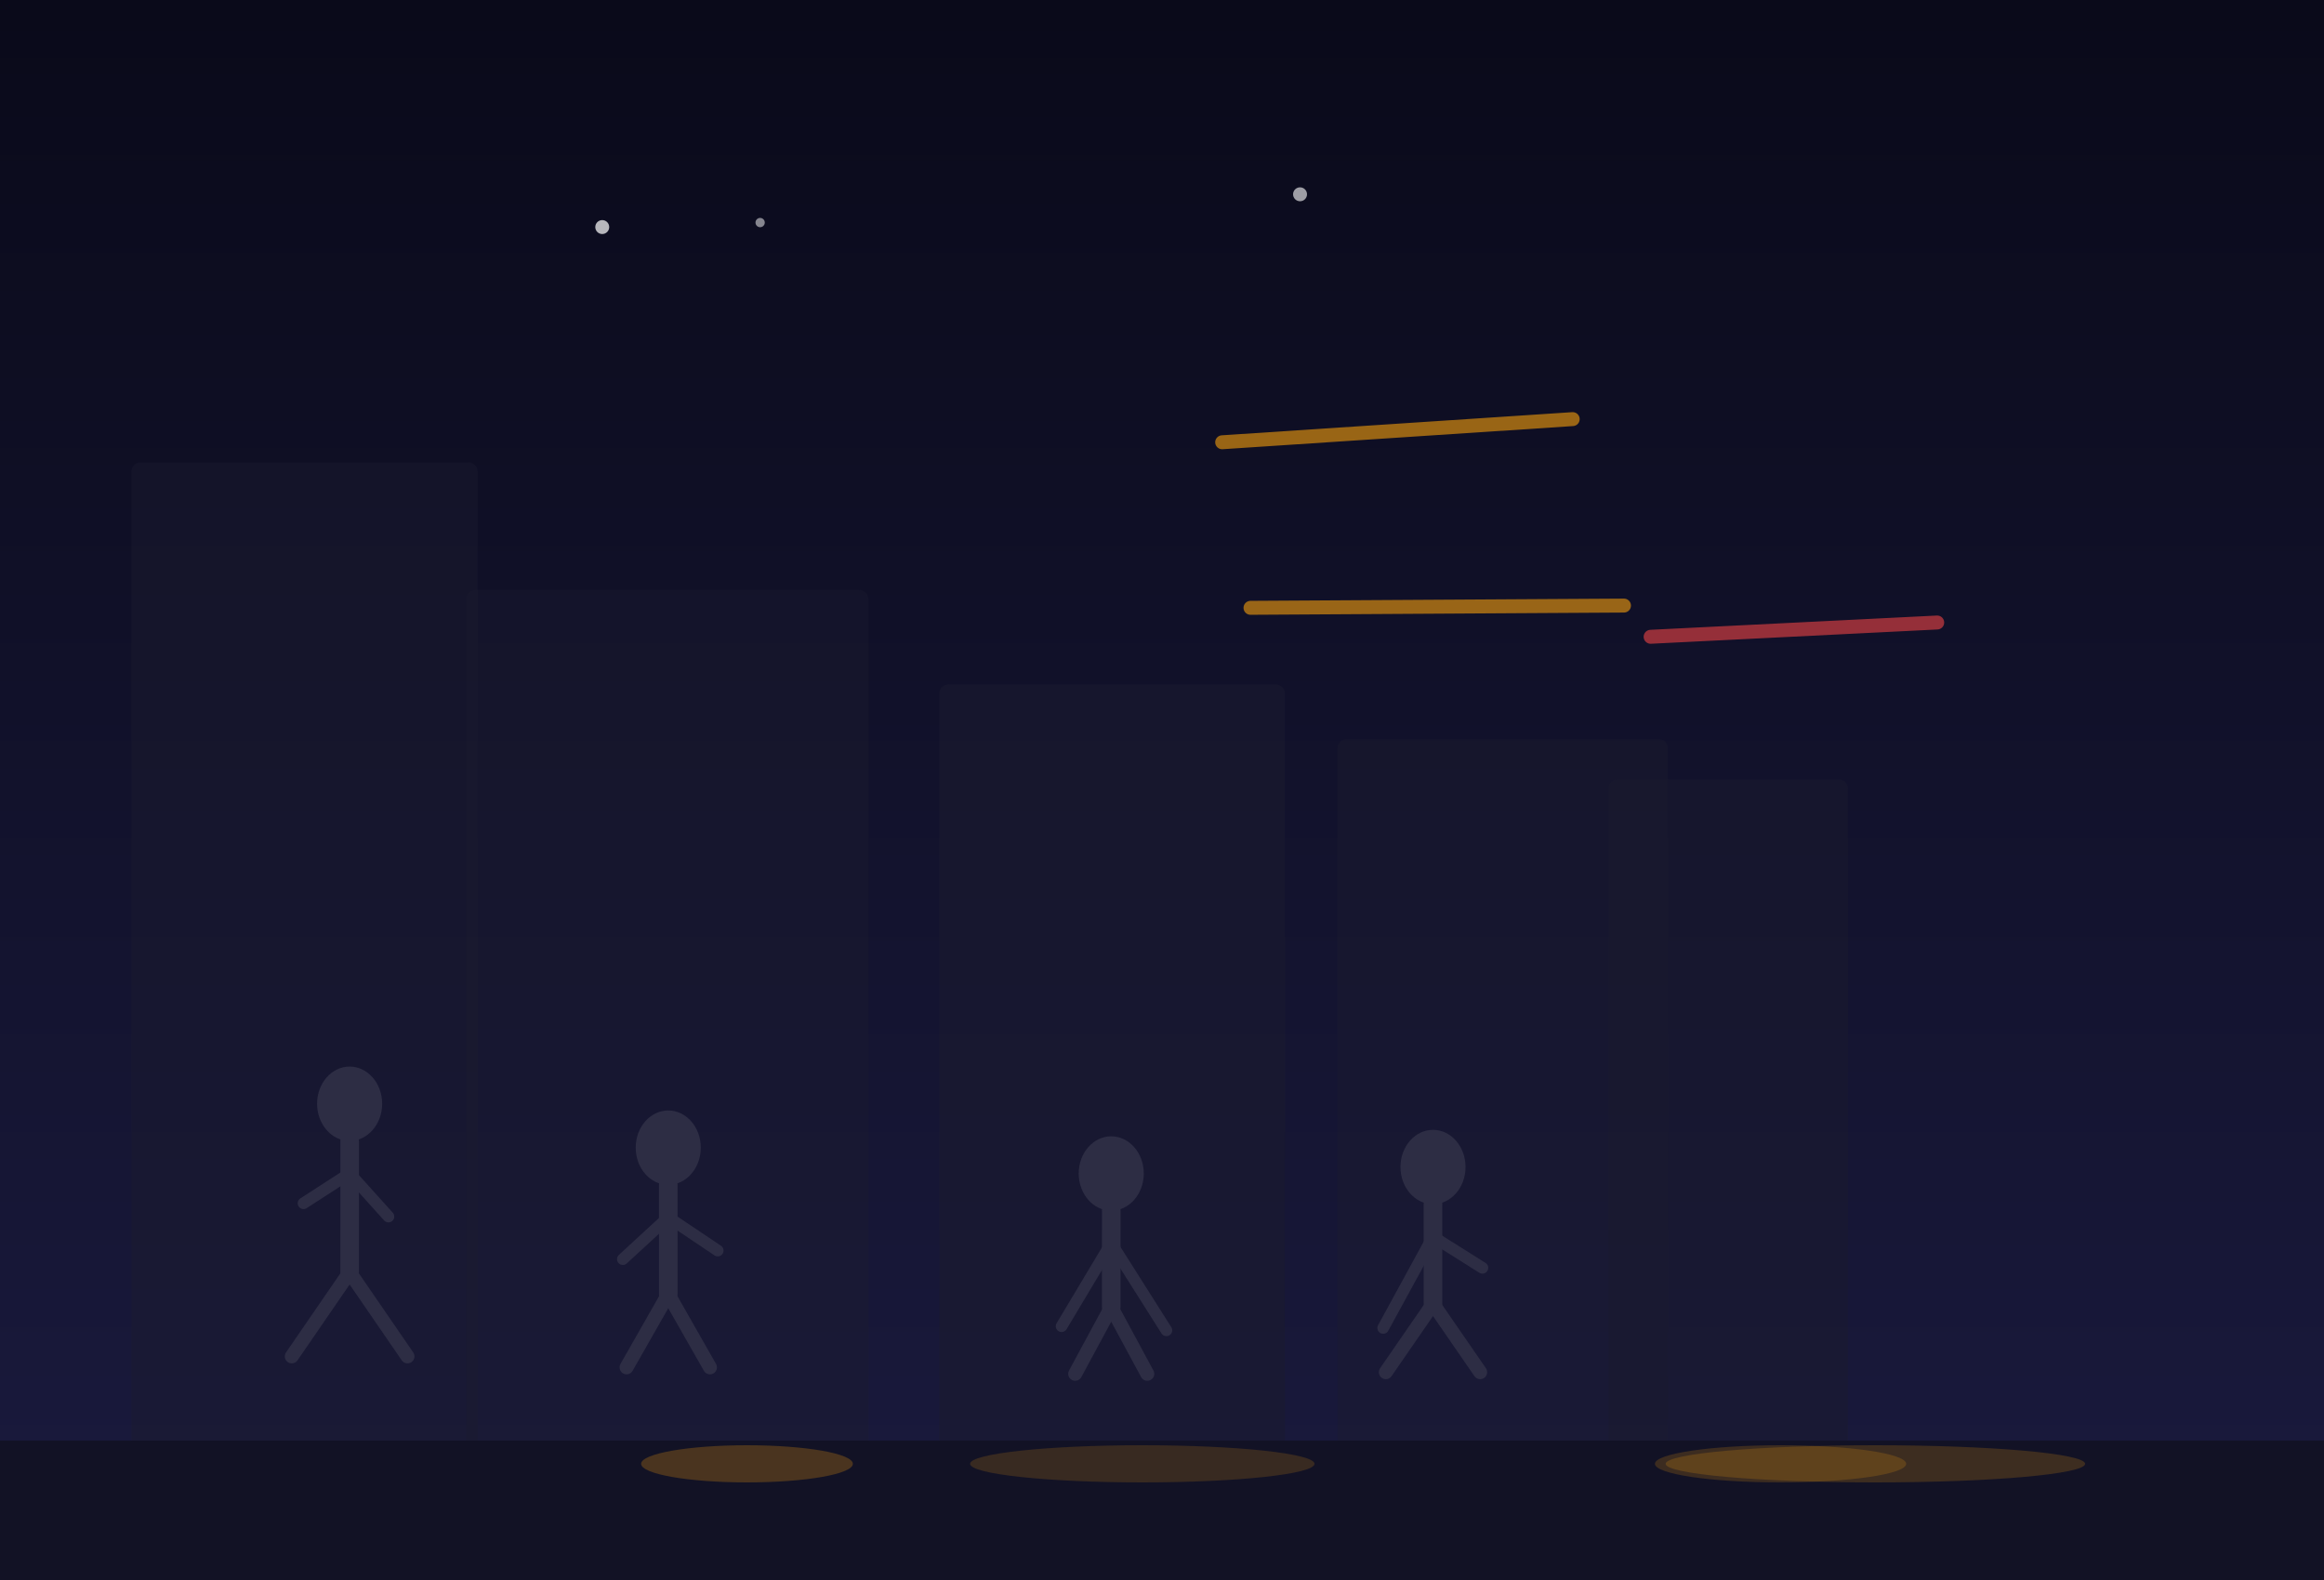
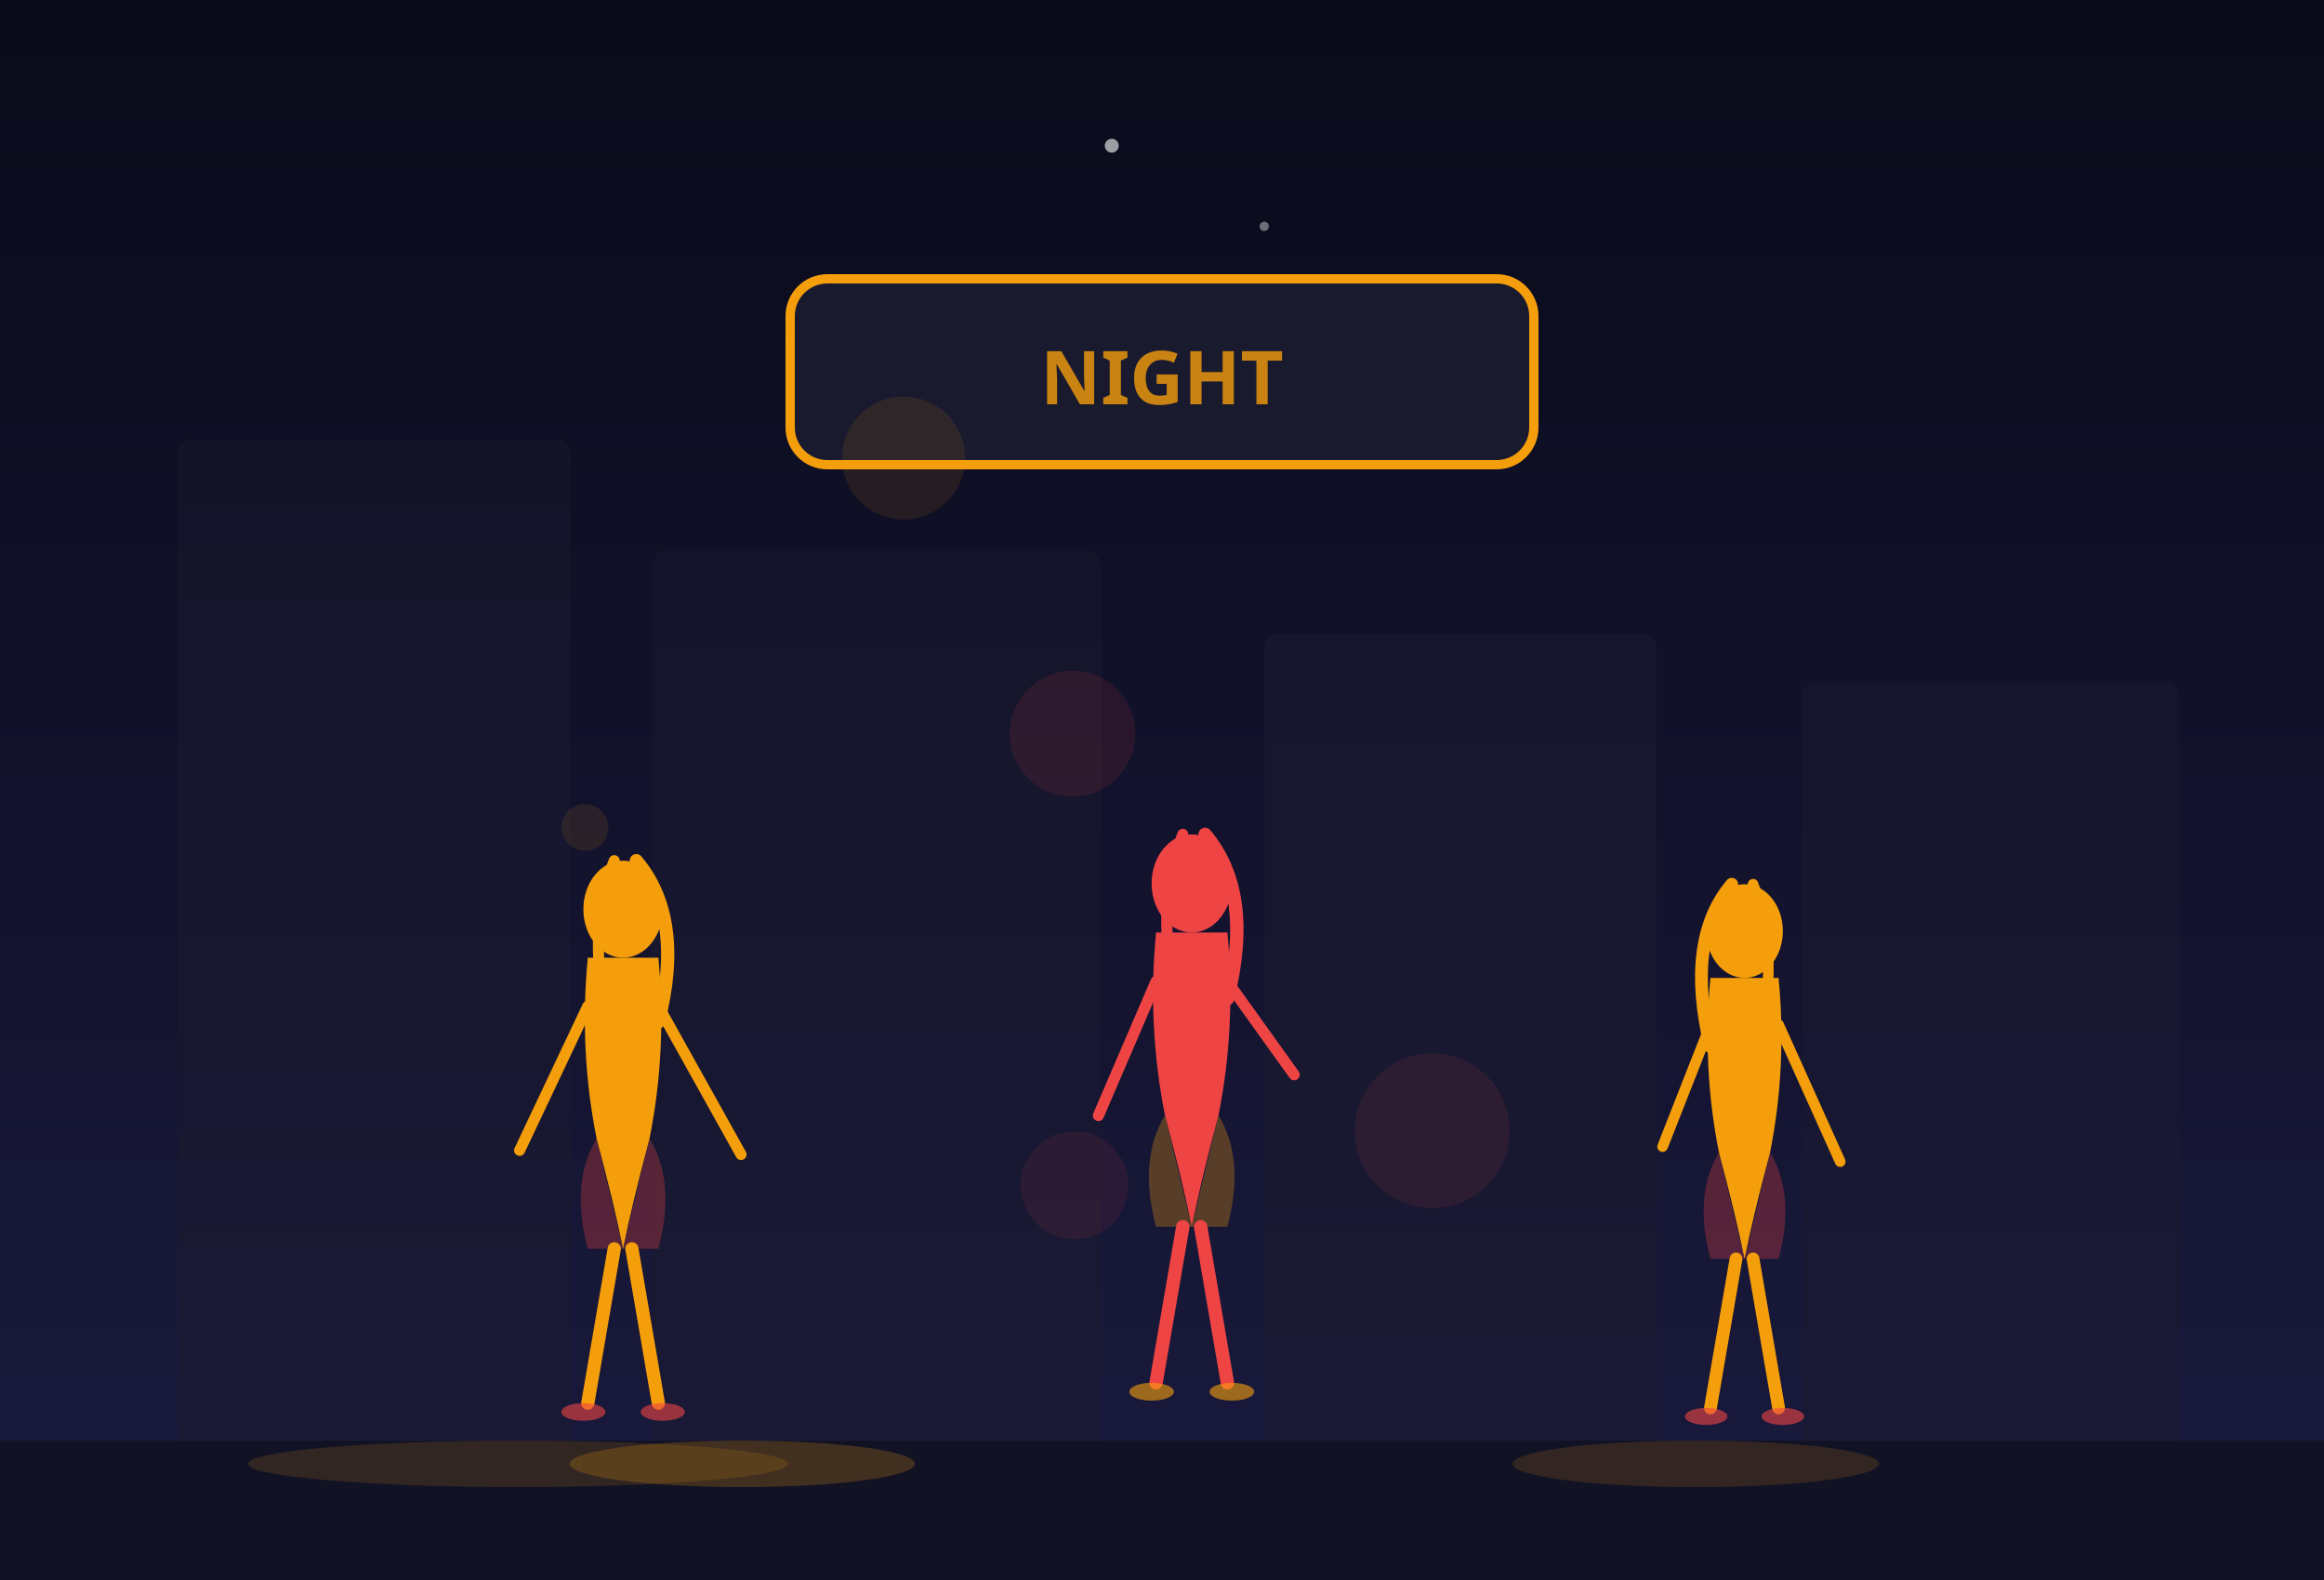
<svg xmlns="http://www.w3.org/2000/svg" viewBox="0 0 500 340" width="500" height="340">
  <defs>
    <linearGradient id="sky1" x1="0%" y1="0%" x2="0%" y2="100%">
      <stop offset="0%" style="stop-color:#0a0a1a" />
      <stop offset="100%" style="stop-color:#1a1a3e" />
    </linearGradient>
  </defs>
  <rect width="500" height="340" fill="url(#sky1)" />
-   <rect x="28.286" y="99.488" width="74.474" height="220.512" fill="#1a1a2e" opacity="0.457" rx="2" />
-   <rect x="100.301" y="126.942" width="86.526" height="193.058" fill="#1a1a2e" opacity="0.409" rx="2" />
-   <rect x="202.084" y="147.272" width="74.372" height="172.728" fill="#1a1a2e" opacity="0.582" rx="2" />
-   <rect x="287.746" y="159.025" width="71.106" height="160.975" fill="#1a1a2e" opacity="0.41" rx="2" />
-   <rect x="346.078" y="167.71" width="51.488" height="152.29" fill="#1a1a2e" opacity="0.507" rx="2" />
+   <rect x="38.286" y="94.552" width="84.474" height="225.448" fill="#1a1a2e" opacity="0.457" rx="3" />
+   <rect x="140.301" y="118.574" width="96.526" height="201.426" fill="#1a1a2e" opacity="0.409" rx="3" />
+   <rect x="272.084" y="136.363" width="84.372" height="183.637" fill="#1a1a2e" opacity="0.582" rx="3" />
+   <rect x="387.746" y="146.647" width="81.106" height="173.353" fill="#1a1a2e" opacity="0.41" rx="3" />
+   <rect x="170" y="60" width="160" height="40" rx="8" fill="#1a1a2e" stroke="#f59e0b" stroke-width="2" />
+   <text x="250" y="87" text-anchor="middle" font-family="sans-serif" font-size="16" font-weight="700" fill="#f59e0b" opacity="0.8">NIGHT</text>
+   <circle cx="308.131" cy="243.333" r="16.652" fill="#ef4444" opacity="0.099" />
+   <circle cx="231.186" cy="255.088" r="11.58" fill="#ef4444" opacity="0.092" />
+   <circle cx="125.857" cy="178.06" r="5.025" fill="#f59e0b" opacity="0.103" />
+   <circle cx="194.394" cy="98.565" r="13.214" fill="#f59e0b" opacity="0.1" />
+   <circle cx="230.749" cy="157.882" r="13.526" fill="#ef4444" opacity="0.11" />
  <rect x="0" y="310" width="500" height="30" fill="#121225" />
-   <ellipse cx="245.765" cy="315" rx="37.053" ry="4" fill="#f59e0b" opacity="0.17" />
-   <ellipse cx="383.082" cy="315" rx="27.031" ry="4" fill="#f59e0b" opacity="0.185" />
-   <ellipse cx="403.483" cy="315" rx="45.131" ry="4" fill="#f59e0b" opacity="0.191" />
-   <ellipse cx="160.713" cy="315" rx="22.778" ry="4" fill="#f59e0b" opacity="0.245" />
-   <line x1="262.944" y1="95.171" x2="338.362" y2="90.188" stroke="#f59e0b" stroke-width="3" opacity="0.6" stroke-linecap="round" />
-   <line x1="355.125" y1="137.03" x2="416.784" y2="133.958" stroke="#ef4444" stroke-width="3" opacity="0.6" stroke-linecap="round" />
-   <line x1="269.041" y1="130.796" x2="349.394" y2="130.315" stroke="#f59e0b" stroke-width="3" opacity="0.6" stroke-linecap="round" />
-   <g transform="translate(75.22031,237.5141)">
-     <ellipse cx="0" cy="0" rx="7" ry="8" fill="#2d2d44" />
-     <line x1="0" y1="8" x2="0" y2="36.243" stroke="#2d2d44" stroke-width="4" stroke-linecap="round" />
-     <line x1="0" y1="36.243" x2="-12.446" y2="54.364" stroke="#2d2d44" stroke-width="3" stroke-linecap="round" />
-     <line x1="0" y1="36.243" x2="12.446" y2="54.364" stroke="#2d2d44" stroke-width="3" stroke-linecap="round" />
-     <line x1="0" y1="15" x2="-9.919" y2="21.418" stroke="#2d2d44" stroke-width="2.5" stroke-linecap="round" />
-     <line x1="0" y1="15" x2="8.353" y2="24.281" stroke="#2d2d44" stroke-width="2.5" stroke-linecap="round" />
+   <ellipse cx="159.688" cy="315" rx="37.163" ry="5" fill="#f59e0b" opacity="0.208" />
+   <ellipse cx="364.814" cy="315" rx="39.401" ry="5" fill="#f59e0b" opacity="0.148" />
+   <ellipse cx="111.48" cy="315" rx="58.109" ry="5" fill="#f59e0b" opacity="0.14" />
+   <g transform="translate(134.0523,245) scale(0.949022)">
+     <ellipse cx="0" cy="-52" rx="9" ry="11" fill="#f59e0b" />
+     <path d="M3,-63 Q14,-50 8,-26.442" stroke="#f59e0b" stroke-width="3" fill="none" stroke-linecap="round" />
+     <path d="M-2,-63 Q-8,-48 -4,-29.442" stroke="#f59e0b" stroke-width="2.5" fill="none" stroke-linecap="round" />
+     <path d="M-8,-41 Q-10,-20 -6,0 Q-2,15 0,25 Q2,15 6,0 Q10,-20 8,-41 Z" fill="#f59e0b" />
+     <path d="M-6,0 Q-12,10 -8,25 L0,25 Z" fill="#ef4444" opacity="0.3" />
+     <path d="M6,0 Q12,10 8,25 L0,25 Z" fill="#ef4444" opacity="0.3" />
+     <line x1="-2" y1="25" x2="-8" y2="60" stroke="#f59e0b" stroke-width="3" stroke-linecap="round" />
+     <line x1="2" y1="25" x2="8" y2="60" stroke="#f59e0b" stroke-width="3" stroke-linecap="round" />
+     <ellipse cx="-9" cy="62" rx="5" ry="2" fill="#ef4444" opacity="0.6" />
+     <ellipse cx="9" cy="62" rx="5" ry="2" fill="#ef4444" opacity="0.6" />
+     <line x1="-8" y1="-30" x2="-23.456" y2="2.684" stroke="#f59e0b" stroke-width="2.5" stroke-linecap="round" />
+     <line x1="8" y1="-30" x2="26.743" y2="3.616" stroke="#f59e0b" stroke-width="2.5" stroke-linecap="round" />
  </g>
-   <g transform="translate(143.7719,246.962)">
-     <ellipse cx="0" cy="0" rx="7" ry="8" fill="#2d2d44" />
-     <line x1="0" y1="8" x2="0" y2="31.519" stroke="#2d2d44" stroke-width="4" stroke-linecap="round" />
-     <line x1="0" y1="31.519" x2="-8.972" y2="47.278" stroke="#2d2d44" stroke-width="3" stroke-linecap="round" />
-     <line x1="0" y1="31.519" x2="8.972" y2="47.278" stroke="#2d2d44" stroke-width="3" stroke-linecap="round" />
-     <line x1="0" y1="15" x2="-9.768" y2="23.995" stroke="#2d2d44" stroke-width="2.5" stroke-linecap="round" />
-     <line x1="0" y1="15" x2="10.647" y2="22.147" stroke="#2d2d44" stroke-width="2.5" stroke-linecap="round" />
+   <g transform="translate(256.3965,240) scale(0.9594545)">
+     <ellipse cx="0" cy="-52" rx="9" ry="11" fill="#ef4444" />
+     <path d="M3,-63 Q14,-50 8,-26.118" stroke="#ef4444" stroke-width="3" fill="none" stroke-linecap="round" />
+     <path d="M-2,-63 Q-8,-48 -4,-29.118" stroke="#ef4444" stroke-width="2.5" fill="none" stroke-linecap="round" />
+     <path d="M-8,-41 Q-10,-20 -6,0 Q-2,15 0,25 Q2,15 6,0 Q10,-20 8,-41 Z" fill="#ef4444" />
+     <path d="M-6,0 Q-12,10 -8,25 L0,25 Z" fill="#f59e0b" opacity="0.3" />
+     <path d="M6,0 Q12,10 8,25 L0,25 Z" fill="#f59e0b" opacity="0.3" />
+     <line x1="-2" y1="25" x2="-8" y2="60" stroke="#ef4444" stroke-width="3" stroke-linecap="round" />
+     <line x1="2" y1="25" x2="8" y2="60" stroke="#ef4444" stroke-width="3" stroke-linecap="round" />
+     <ellipse cx="-9" cy="62" rx="5" ry="2" fill="#f59e0b" opacity="0.6" />
+     <ellipse cx="9" cy="62" rx="5" ry="2" fill="#f59e0b" opacity="0.6" />
+     <line x1="-8" y1="-30" x2="-20.924" y2="0.047" stroke="#ef4444" stroke-width="2.5" stroke-linecap="round" />
+     <line x1="8" y1="-30" x2="22.965" y2="-9.105" stroke="#ef4444" stroke-width="2.5" stroke-linecap="round" />
  </g>
-   <g transform="translate(239.0783,252.5239)">
-     <ellipse cx="0" cy="0" rx="7" ry="8" fill="#2d2d44" />
-     <line x1="0" y1="8" x2="0" y2="28.738" stroke="#2d2d44" stroke-width="4" stroke-linecap="round" />
-     <line x1="0" y1="28.738" x2="-7.757" y2="43.107" stroke="#2d2d44" stroke-width="3" stroke-linecap="round" />
-     <line x1="0" y1="28.738" x2="7.757" y2="43.107" stroke="#2d2d44" stroke-width="3" stroke-linecap="round" />
-     <line x1="0" y1="15" x2="-10.682" y2="32.862" stroke="#2d2d44" stroke-width="2.5" stroke-linecap="round" />
-     <line x1="0" y1="15" x2="11.872" y2="33.75" stroke="#2d2d44" stroke-width="2.5" stroke-linecap="round" />
+   <g transform="translate(375.3268,248) scale(0.9161819)">
+     <ellipse cx="0" cy="-52" rx="9" ry="11" fill="#f59e0b" />
+     <path d="M-3,-63 Q-14,-50 -8,-24.853" stroke="#f59e0b" stroke-width="3" fill="none" stroke-linecap="round" />
+     <path d="M2,-63 Q8,-48 4,-27.853" stroke="#f59e0b" stroke-width="2.5" fill="none" stroke-linecap="round" />
+     <path d="M-8,-41 Q-10,-20 -6,0 Q-2,15 0,25 Q2,15 6,0 Q10,-20 8,-41 Z" fill="#f59e0b" />
+     <path d="M-6,0 Q-12,10 -8,25 L0,25 Z" fill="#ef4444" opacity="0.3" />
+     <path d="M6,0 Q12,10 8,25 L0,25 Z" fill="#ef4444" opacity="0.3" />
+     <line x1="-2" y1="25" x2="-8" y2="60" stroke="#f59e0b" stroke-width="3" stroke-linecap="round" />
+     <line x1="2" y1="25" x2="8" y2="60" stroke="#f59e0b" stroke-width="3" stroke-linecap="round" />
+     <ellipse cx="-9" cy="62" rx="5" ry="2" fill="#ef4444" opacity="0.6" />
+     <ellipse cx="9" cy="62" rx="5" ry="2" fill="#ef4444" opacity="0.6" />
+     <line x1="-8" y1="-30" x2="-19.238" y2="-1.383" stroke="#f59e0b" stroke-width="2.5" stroke-linecap="round" />
+     <line x1="8" y1="-30" x2="22.47" y2="2.15" stroke="#f59e0b" stroke-width="2.5" stroke-linecap="round" />
  </g>
-   <g transform="translate(308.3048,251.1288)">
-     <ellipse cx="0" cy="0" rx="7" ry="8" fill="#2d2d44" />
-     <line x1="0" y1="8" x2="0" y2="29.436" stroke="#2d2d44" stroke-width="4" stroke-linecap="round" />
-     <line x1="0" y1="29.436" x2="-10.15" y2="44.153" stroke="#2d2d44" stroke-width="3" stroke-linecap="round" />
-     <line x1="0" y1="29.436" x2="10.15" y2="44.153" stroke="#2d2d44" stroke-width="3" stroke-linecap="round" />
-     <line x1="0" y1="15" x2="-10.718" y2="34.632" stroke="#2d2d44" stroke-width="2.5" stroke-linecap="round" />
-     <line x1="0" y1="15" x2="10.632" y2="21.696" stroke="#2d2d44" stroke-width="2.5" stroke-linecap="round" />
-   </g>
-   <circle cx="129.57" cy="48.862" r="1.5" fill="#fff" opacity="0.7" />
-   <circle cx="163.541" cy="47.894" r="1" fill="#fff" opacity="0.5" />
-   <circle cx="279.699" cy="41.809" r="1.5" fill="#fff" opacity="0.6" />
+   <circle cx="239.187" cy="31.354" r="1.5" fill="#fff" opacity="0.6" />
+   <circle cx="271.996" cy="48.712" r="1" fill="#fff" opacity="0.4" />
</svg>
